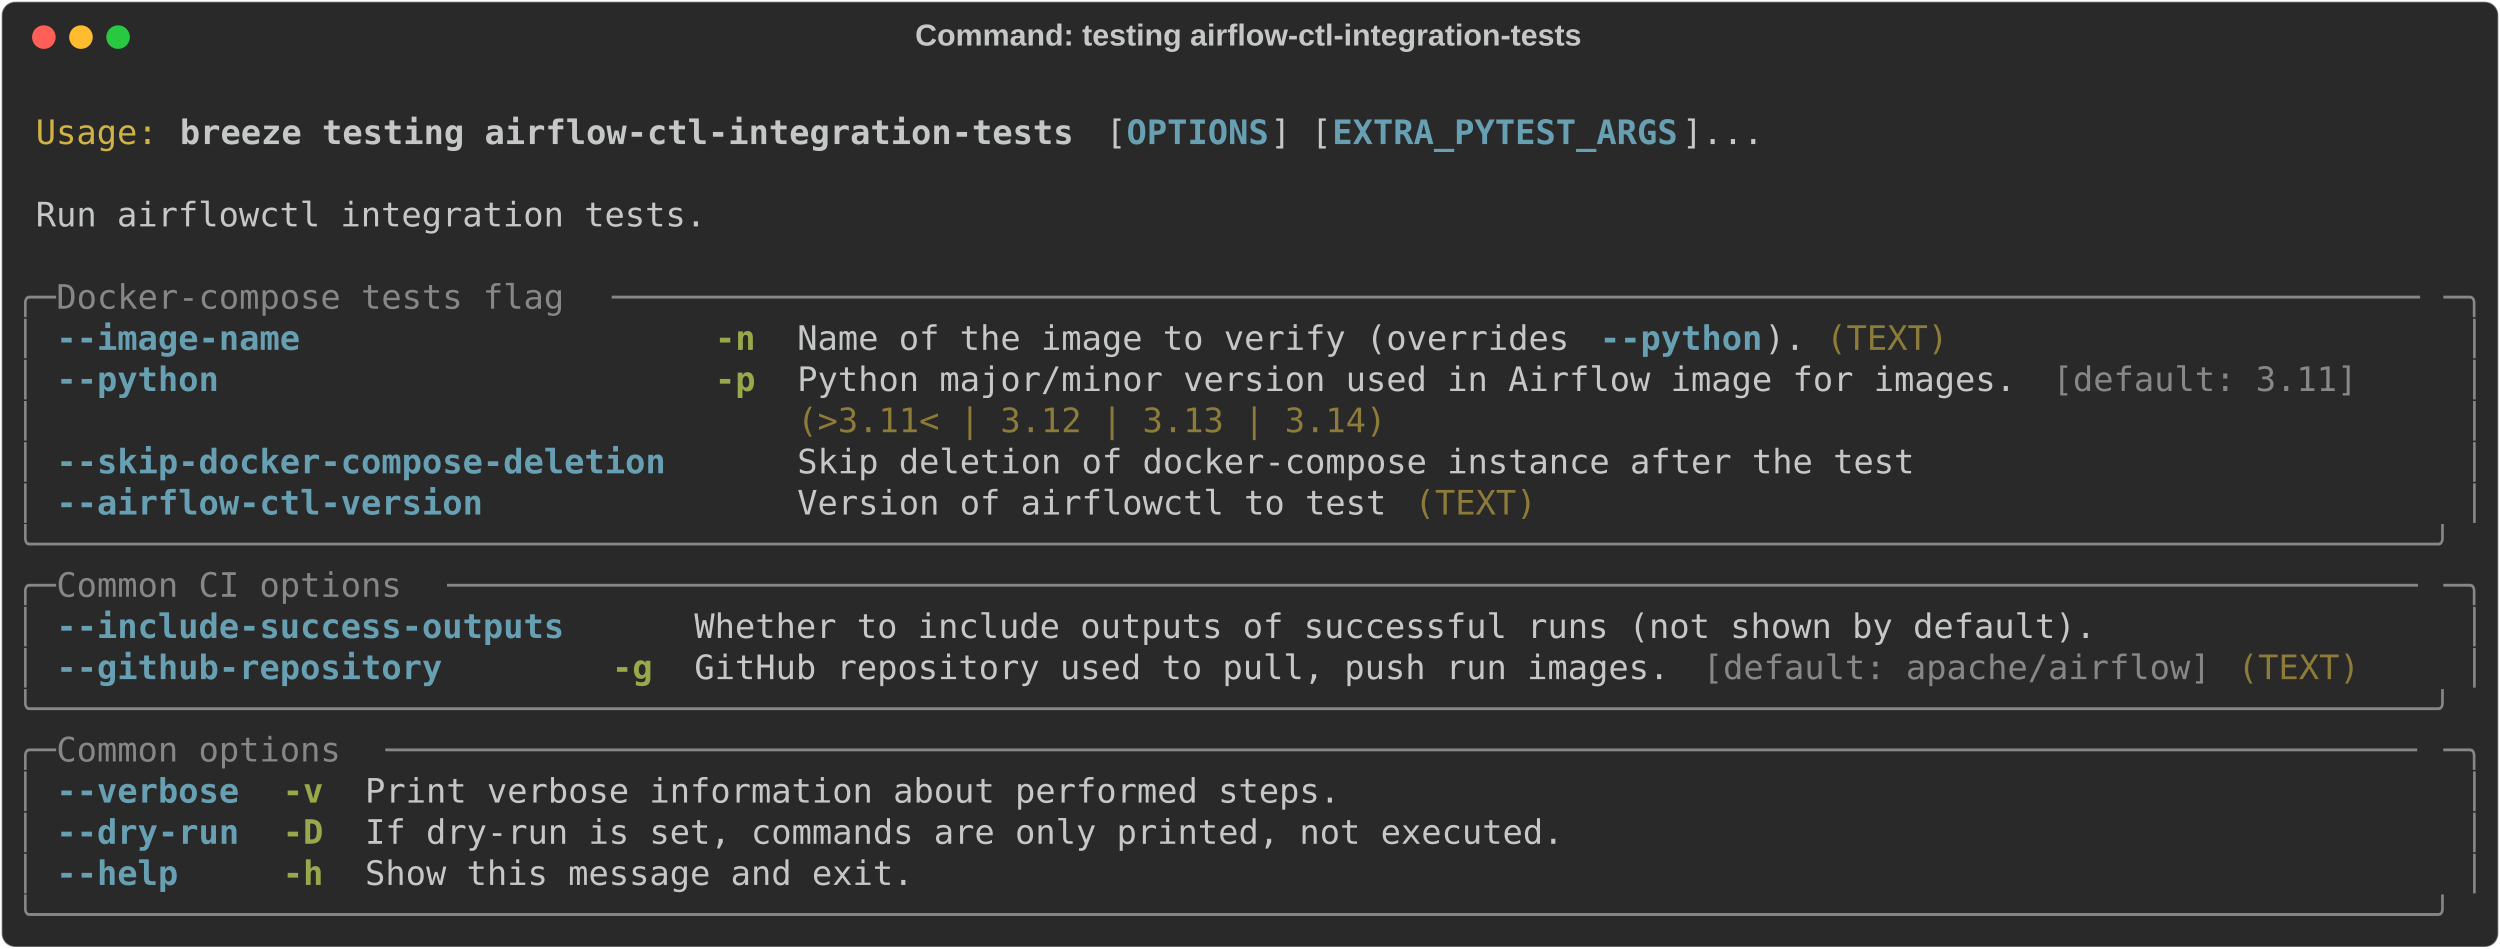
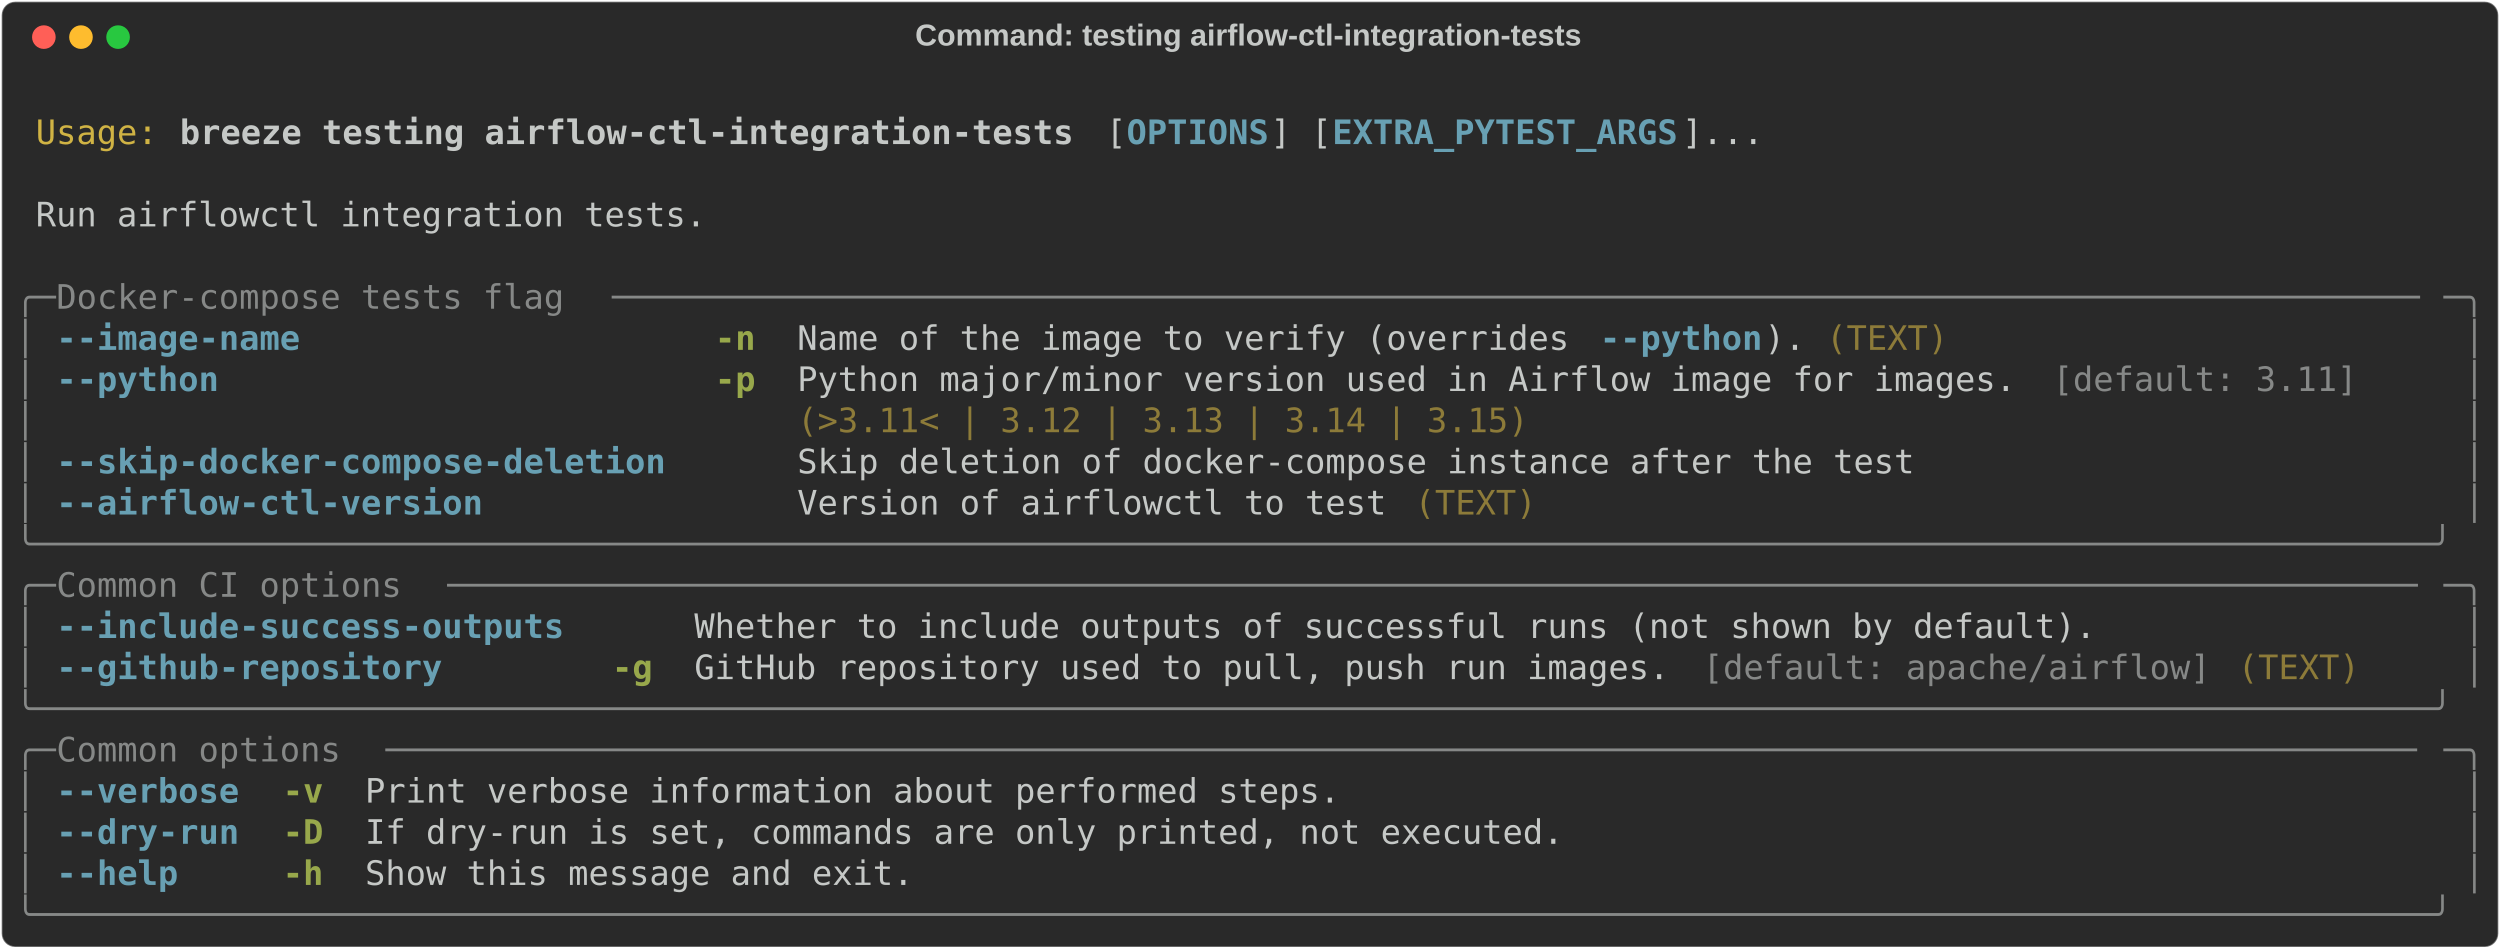
<svg xmlns="http://www.w3.org/2000/svg" class="rich-terminal" viewBox="0 0 1482 562.4">
  <style>

    @font-face {
        font-family: "Fira Code";
        src: local("FiraCode-Regular"),
                url("https://cdnjs.cloudflare.com/ajax/libs/firacode/6.2.0/woff2/FiraCode-Regular.woff2") format("woff2"),
                url("https://cdnjs.cloudflare.com/ajax/libs/firacode/6.2.0/woff/FiraCode-Regular.woff") format("woff");
        font-style: normal;
        font-weight: 400;
    }
    @font-face {
        font-family: "Fira Code";
        src: local("FiraCode-Bold"),
                url("https://cdnjs.cloudflare.com/ajax/libs/firacode/6.2.0/woff2/FiraCode-Bold.woff2") format("woff2"),
                url("https://cdnjs.cloudflare.com/ajax/libs/firacode/6.2.0/woff/FiraCode-Bold.woff") format("woff");
        font-style: bold;
        font-weight: 700;
    }

    .breeze-testing-airflow-ctl-integration-tests-matrix {
        font-family: Fira Code, monospace;
        font-size: 20px;
        line-height: 24.4px;
        font-variant-east-asian: full-width;
    }

    .breeze-testing-airflow-ctl-integration-tests-title {
        font-size: 18px;
        font-weight: bold;
        font-family: arial;
    }

    .breeze-testing-airflow-ctl-integration-tests-r1 { fill: #c5c8c6 }
.breeze-testing-airflow-ctl-integration-tests-r2 { fill: #d0b344 }
.breeze-testing-airflow-ctl-integration-tests-r3 { fill: #c5c8c6;font-weight: bold }
.breeze-testing-airflow-ctl-integration-tests-r4 { fill: #68a0b3;font-weight: bold }
.breeze-testing-airflow-ctl-integration-tests-r5 { fill: #868887 }
.breeze-testing-airflow-ctl-integration-tests-r6 { fill: #98a84b;font-weight: bold }
.breeze-testing-airflow-ctl-integration-tests-r7 { fill: #8d7b39 }
    </style>
  <defs>
    <clipPath id="breeze-testing-airflow-ctl-integration-tests-clip-terminal">
      <rect x="0" y="0" width="1463.0" height="511.4" />
    </clipPath>
    <clipPath id="breeze-testing-airflow-ctl-integration-tests-line-0">
      <rect x="0" y="1.5" width="1464" height="24.65" />
    </clipPath>
    <clipPath id="breeze-testing-airflow-ctl-integration-tests-line-1">
      <rect x="0" y="25.9" width="1464" height="24.65" />
    </clipPath>
    <clipPath id="breeze-testing-airflow-ctl-integration-tests-line-2">
      <rect x="0" y="50.3" width="1464" height="24.65" />
    </clipPath>
    <clipPath id="breeze-testing-airflow-ctl-integration-tests-line-3">
      <rect x="0" y="74.7" width="1464" height="24.65" />
    </clipPath>
    <clipPath id="breeze-testing-airflow-ctl-integration-tests-line-4">
      <rect x="0" y="99.1" width="1464" height="24.65" />
    </clipPath>
    <clipPath id="breeze-testing-airflow-ctl-integration-tests-line-5">
      <rect x="0" y="123.5" width="1464" height="24.65" />
    </clipPath>
    <clipPath id="breeze-testing-airflow-ctl-integration-tests-line-6">
      <rect x="0" y="147.9" width="1464" height="24.65" />
    </clipPath>
    <clipPath id="breeze-testing-airflow-ctl-integration-tests-line-7">
      <rect x="0" y="172.3" width="1464" height="24.65" />
    </clipPath>
    <clipPath id="breeze-testing-airflow-ctl-integration-tests-line-8">
      <rect x="0" y="196.7" width="1464" height="24.65" />
    </clipPath>
    <clipPath id="breeze-testing-airflow-ctl-integration-tests-line-9">
      <rect x="0" y="221.1" width="1464" height="24.65" />
    </clipPath>
    <clipPath id="breeze-testing-airflow-ctl-integration-tests-line-10">
      <rect x="0" y="245.5" width="1464" height="24.65" />
    </clipPath>
    <clipPath id="breeze-testing-airflow-ctl-integration-tests-line-11">
      <rect x="0" y="269.9" width="1464" height="24.65" />
    </clipPath>
    <clipPath id="breeze-testing-airflow-ctl-integration-tests-line-12">
      <rect x="0" y="294.3" width="1464" height="24.65" />
    </clipPath>
    <clipPath id="breeze-testing-airflow-ctl-integration-tests-line-13">
      <rect x="0" y="318.7" width="1464" height="24.65" />
    </clipPath>
    <clipPath id="breeze-testing-airflow-ctl-integration-tests-line-14">
      <rect x="0" y="343.1" width="1464" height="24.65" />
    </clipPath>
    <clipPath id="breeze-testing-airflow-ctl-integration-tests-line-15">
      <rect x="0" y="367.5" width="1464" height="24.65" />
    </clipPath>
    <clipPath id="breeze-testing-airflow-ctl-integration-tests-line-16">
      <rect x="0" y="391.9" width="1464" height="24.65" />
    </clipPath>
    <clipPath id="breeze-testing-airflow-ctl-integration-tests-line-17">
      <rect x="0" y="416.3" width="1464" height="24.65" />
    </clipPath>
    <clipPath id="breeze-testing-airflow-ctl-integration-tests-line-18">
      <rect x="0" y="440.7" width="1464" height="24.65" />
    </clipPath>
    <clipPath id="breeze-testing-airflow-ctl-integration-tests-line-19">
      <rect x="0" y="465.1" width="1464" height="24.65" />
    </clipPath>
  </defs>
  <rect fill="#292929" stroke="rgba(255,255,255,0.35)" stroke-width="1" x="1" y="1" width="1480" height="560.4" rx="8" />
  <text class="breeze-testing-airflow-ctl-integration-tests-title" fill="#c5c8c6" text-anchor="middle" x="740" y="27">Command: testing airflow-ctl-integration-tests</text>
  <g transform="translate(26,22)">
    <circle cx="0" cy="0" r="7" fill="#ff5f57" />
    <circle cx="22" cy="0" r="7" fill="#febc2e" />
    <circle cx="44" cy="0" r="7" fill="#28c840" />
  </g>
  <g transform="translate(9, 41)" clip-path="url(#breeze-testing-airflow-ctl-integration-tests-clip-terminal)">
    <g class="breeze-testing-airflow-ctl-integration-tests-matrix">
      <text class="breeze-testing-airflow-ctl-integration-tests-r1" x="1464" y="20" textLength="12.2" clip-path="url(#breeze-testing-airflow-ctl-integration-tests-line-0)">
</text>
      <text class="breeze-testing-airflow-ctl-integration-tests-r2" x="12.2" y="44.4" textLength="73.2" clip-path="url(#breeze-testing-airflow-ctl-integration-tests-line-1)">Usage:</text>
      <text class="breeze-testing-airflow-ctl-integration-tests-r3" x="97.6" y="44.4" textLength="536.8" clip-path="url(#breeze-testing-airflow-ctl-integration-tests-line-1)">breeze testing airflow-ctl-integration-tests</text>
      <text class="breeze-testing-airflow-ctl-integration-tests-r1" x="646.6" y="44.4" textLength="12.2" clip-path="url(#breeze-testing-airflow-ctl-integration-tests-line-1)">[</text>
      <text class="breeze-testing-airflow-ctl-integration-tests-r4" x="658.8" y="44.4" textLength="85.4" clip-path="url(#breeze-testing-airflow-ctl-integration-tests-line-1)">OPTIONS</text>
      <text class="breeze-testing-airflow-ctl-integration-tests-r1" x="744.2" y="44.4" textLength="36.6" clip-path="url(#breeze-testing-airflow-ctl-integration-tests-line-1)">] [</text>
      <text class="breeze-testing-airflow-ctl-integration-tests-r4" x="780.8" y="44.4" textLength="207.4" clip-path="url(#breeze-testing-airflow-ctl-integration-tests-line-1)">EXTRA_PYTEST_ARGS</text>
      <text class="breeze-testing-airflow-ctl-integration-tests-r1" x="988.2" y="44.4" textLength="48.8" clip-path="url(#breeze-testing-airflow-ctl-integration-tests-line-1)">]...</text>
      <text class="breeze-testing-airflow-ctl-integration-tests-r1" x="1464" y="44.4" textLength="12.2" clip-path="url(#breeze-testing-airflow-ctl-integration-tests-line-1)">
</text>
      <text class="breeze-testing-airflow-ctl-integration-tests-r1" x="1464" y="68.8" textLength="12.2" clip-path="url(#breeze-testing-airflow-ctl-integration-tests-line-2)">
</text>
      <text class="breeze-testing-airflow-ctl-integration-tests-r1" x="12.2" y="93.2" textLength="402.6" clip-path="url(#breeze-testing-airflow-ctl-integration-tests-line-3)">Run airflowctl integration tests.</text>
      <text class="breeze-testing-airflow-ctl-integration-tests-r1" x="1464" y="93.2" textLength="12.2" clip-path="url(#breeze-testing-airflow-ctl-integration-tests-line-3)">
</text>
      <text class="breeze-testing-airflow-ctl-integration-tests-r1" x="1464" y="117.6" textLength="12.2" clip-path="url(#breeze-testing-airflow-ctl-integration-tests-line-4)">
</text>
      <text class="breeze-testing-airflow-ctl-integration-tests-r5" x="0" y="142" textLength="24.4" clip-path="url(#breeze-testing-airflow-ctl-integration-tests-line-5)">╭─</text>
      <text class="breeze-testing-airflow-ctl-integration-tests-r5" x="24.4" y="142" textLength="329.4" clip-path="url(#breeze-testing-airflow-ctl-integration-tests-line-5)"> Docker-compose tests flag </text>
      <text class="breeze-testing-airflow-ctl-integration-tests-r5" x="353.8" y="142" textLength="1085.8" clip-path="url(#breeze-testing-airflow-ctl-integration-tests-line-5)">─────────────────────────────────────────────────────────────────────────────────────────</text>
      <text class="breeze-testing-airflow-ctl-integration-tests-r5" x="1439.6" y="142" textLength="24.4" clip-path="url(#breeze-testing-airflow-ctl-integration-tests-line-5)">─╮</text>
      <text class="breeze-testing-airflow-ctl-integration-tests-r1" x="1464" y="142" textLength="12.2" clip-path="url(#breeze-testing-airflow-ctl-integration-tests-line-5)">
</text>
      <text class="breeze-testing-airflow-ctl-integration-tests-r5" x="0" y="166.4" textLength="12.2" clip-path="url(#breeze-testing-airflow-ctl-integration-tests-line-6)">│</text>
      <text class="breeze-testing-airflow-ctl-integration-tests-r4" x="24.4" y="166.4" textLength="366" clip-path="url(#breeze-testing-airflow-ctl-integration-tests-line-6)">--image-name                  </text>
      <text class="breeze-testing-airflow-ctl-integration-tests-r6" x="414.8" y="166.4" textLength="24.4" clip-path="url(#breeze-testing-airflow-ctl-integration-tests-line-6)">-n</text>
      <text class="breeze-testing-airflow-ctl-integration-tests-r1" x="463.6" y="166.4" textLength="475.8" clip-path="url(#breeze-testing-airflow-ctl-integration-tests-line-6)">Name of the image to verify (overrides </text>
      <text class="breeze-testing-airflow-ctl-integration-tests-r4" x="939.4" y="166.4" textLength="97.6" clip-path="url(#breeze-testing-airflow-ctl-integration-tests-line-6)">--python</text>
      <text class="breeze-testing-airflow-ctl-integration-tests-r1" x="1037" y="166.4" textLength="36.6" clip-path="url(#breeze-testing-airflow-ctl-integration-tests-line-6)">). </text>
      <text class="breeze-testing-airflow-ctl-integration-tests-r7" x="1073.6" y="166.4" textLength="73.2" clip-path="url(#breeze-testing-airflow-ctl-integration-tests-line-6)">(TEXT)</text>
      <text class="breeze-testing-airflow-ctl-integration-tests-r5" x="1451.8" y="166.4" textLength="12.2" clip-path="url(#breeze-testing-airflow-ctl-integration-tests-line-6)">│</text>
      <text class="breeze-testing-airflow-ctl-integration-tests-r1" x="1464" y="166.4" textLength="12.2" clip-path="url(#breeze-testing-airflow-ctl-integration-tests-line-6)">
</text>
      <text class="breeze-testing-airflow-ctl-integration-tests-r5" x="0" y="190.8" textLength="12.2" clip-path="url(#breeze-testing-airflow-ctl-integration-tests-line-7)">│</text>
      <text class="breeze-testing-airflow-ctl-integration-tests-r4" x="24.4" y="190.8" textLength="366" clip-path="url(#breeze-testing-airflow-ctl-integration-tests-line-7)">--python                      </text>
      <text class="breeze-testing-airflow-ctl-integration-tests-r6" x="414.8" y="190.8" textLength="24.4" clip-path="url(#breeze-testing-airflow-ctl-integration-tests-line-7)">-p</text>
      <text class="breeze-testing-airflow-ctl-integration-tests-r1" x="463.6" y="190.8" textLength="744.2" clip-path="url(#breeze-testing-airflow-ctl-integration-tests-line-7)">Python major/minor version used in Airflow image for images. </text>
      <text class="breeze-testing-airflow-ctl-integration-tests-r5" x="1207.8" y="190.8" textLength="183" clip-path="url(#breeze-testing-airflow-ctl-integration-tests-line-7)">[default: 3.11]</text>
      <text class="breeze-testing-airflow-ctl-integration-tests-r5" x="1451.8" y="190.8" textLength="12.2" clip-path="url(#breeze-testing-airflow-ctl-integration-tests-line-7)">│</text>
      <text class="breeze-testing-airflow-ctl-integration-tests-r1" x="1464" y="190.8" textLength="12.2" clip-path="url(#breeze-testing-airflow-ctl-integration-tests-line-7)">
</text>
      <text class="breeze-testing-airflow-ctl-integration-tests-r5" x="0" y="215.2" textLength="12.2" clip-path="url(#breeze-testing-airflow-ctl-integration-tests-line-8)">│</text>
-       <text class="breeze-testing-airflow-ctl-integration-tests-r7" x="463.6" y="215.2" textLength="353.8" clip-path="url(#breeze-testing-airflow-ctl-integration-tests-line-8)">(&gt;3.11&lt; | 3.12 | 3.13 | 3.14)</text>
+       <text class="breeze-testing-airflow-ctl-integration-tests-r7" x="463.6" y="215.2" textLength="439.2" clip-path="url(#breeze-testing-airflow-ctl-integration-tests-line-8)">(&gt;3.11&lt; | 3.12 | 3.13 | 3.14 | 3.15)</text>
      <text class="breeze-testing-airflow-ctl-integration-tests-r5" x="1451.8" y="215.2" textLength="12.2" clip-path="url(#breeze-testing-airflow-ctl-integration-tests-line-8)">│</text>
      <text class="breeze-testing-airflow-ctl-integration-tests-r1" x="1464" y="215.2" textLength="12.2" clip-path="url(#breeze-testing-airflow-ctl-integration-tests-line-8)">
</text>
      <text class="breeze-testing-airflow-ctl-integration-tests-r5" x="0" y="239.6" textLength="12.2" clip-path="url(#breeze-testing-airflow-ctl-integration-tests-line-9)">│</text>
      <text class="breeze-testing-airflow-ctl-integration-tests-r4" x="24.4" y="239.6" textLength="366" clip-path="url(#breeze-testing-airflow-ctl-integration-tests-line-9)">--skip-docker-compose-deletion</text>
      <text class="breeze-testing-airflow-ctl-integration-tests-r1" x="463.6" y="239.6" textLength="671" clip-path="url(#breeze-testing-airflow-ctl-integration-tests-line-9)">Skip deletion of docker-compose instance after the test</text>
      <text class="breeze-testing-airflow-ctl-integration-tests-r5" x="1451.8" y="239.6" textLength="12.2" clip-path="url(#breeze-testing-airflow-ctl-integration-tests-line-9)">│</text>
      <text class="breeze-testing-airflow-ctl-integration-tests-r1" x="1464" y="239.6" textLength="12.2" clip-path="url(#breeze-testing-airflow-ctl-integration-tests-line-9)">
</text>
      <text class="breeze-testing-airflow-ctl-integration-tests-r5" x="0" y="264" textLength="12.2" clip-path="url(#breeze-testing-airflow-ctl-integration-tests-line-10)">│</text>
      <text class="breeze-testing-airflow-ctl-integration-tests-r4" x="24.4" y="264" textLength="366" clip-path="url(#breeze-testing-airflow-ctl-integration-tests-line-10)">--airflow-ctl-version         </text>
      <text class="breeze-testing-airflow-ctl-integration-tests-r1" x="463.6" y="264" textLength="366" clip-path="url(#breeze-testing-airflow-ctl-integration-tests-line-10)">Version of airflowctl to test </text>
      <text class="breeze-testing-airflow-ctl-integration-tests-r7" x="829.6" y="264" textLength="73.2" clip-path="url(#breeze-testing-airflow-ctl-integration-tests-line-10)">(TEXT)</text>
      <text class="breeze-testing-airflow-ctl-integration-tests-r5" x="1451.8" y="264" textLength="12.2" clip-path="url(#breeze-testing-airflow-ctl-integration-tests-line-10)">│</text>
      <text class="breeze-testing-airflow-ctl-integration-tests-r1" x="1464" y="264" textLength="12.2" clip-path="url(#breeze-testing-airflow-ctl-integration-tests-line-10)">
</text>
      <text class="breeze-testing-airflow-ctl-integration-tests-r5" x="0" y="288.4" textLength="1464" clip-path="url(#breeze-testing-airflow-ctl-integration-tests-line-11)">╰──────────────────────────────────────────────────────────────────────────────────────────────────────────────────────╯</text>
      <text class="breeze-testing-airflow-ctl-integration-tests-r1" x="1464" y="288.4" textLength="12.2" clip-path="url(#breeze-testing-airflow-ctl-integration-tests-line-11)">
</text>
      <text class="breeze-testing-airflow-ctl-integration-tests-r5" x="0" y="312.8" textLength="24.4" clip-path="url(#breeze-testing-airflow-ctl-integration-tests-line-12)">╭─</text>
      <text class="breeze-testing-airflow-ctl-integration-tests-r5" x="24.4" y="312.8" textLength="231.8" clip-path="url(#breeze-testing-airflow-ctl-integration-tests-line-12)"> Common CI options </text>
      <text class="breeze-testing-airflow-ctl-integration-tests-r5" x="256.2" y="312.8" textLength="1183.4" clip-path="url(#breeze-testing-airflow-ctl-integration-tests-line-12)">─────────────────────────────────────────────────────────────────────────────────────────────────</text>
      <text class="breeze-testing-airflow-ctl-integration-tests-r5" x="1439.6" y="312.8" textLength="24.4" clip-path="url(#breeze-testing-airflow-ctl-integration-tests-line-12)">─╮</text>
      <text class="breeze-testing-airflow-ctl-integration-tests-r1" x="1464" y="312.8" textLength="12.2" clip-path="url(#breeze-testing-airflow-ctl-integration-tests-line-12)">
</text>
      <text class="breeze-testing-airflow-ctl-integration-tests-r5" x="0" y="337.2" textLength="12.2" clip-path="url(#breeze-testing-airflow-ctl-integration-tests-line-13)">│</text>
      <text class="breeze-testing-airflow-ctl-integration-tests-r4" x="24.4" y="337.2" textLength="305" clip-path="url(#breeze-testing-airflow-ctl-integration-tests-line-13)">--include-success-outputs</text>
      <text class="breeze-testing-airflow-ctl-integration-tests-r1" x="402.6" y="337.2" textLength="841.8" clip-path="url(#breeze-testing-airflow-ctl-integration-tests-line-13)">Whether to include outputs of successful runs (not shown by default).</text>
      <text class="breeze-testing-airflow-ctl-integration-tests-r5" x="1451.8" y="337.2" textLength="12.2" clip-path="url(#breeze-testing-airflow-ctl-integration-tests-line-13)">│</text>
      <text class="breeze-testing-airflow-ctl-integration-tests-r1" x="1464" y="337.2" textLength="12.2" clip-path="url(#breeze-testing-airflow-ctl-integration-tests-line-13)">
</text>
      <text class="breeze-testing-airflow-ctl-integration-tests-r5" x="0" y="361.6" textLength="12.2" clip-path="url(#breeze-testing-airflow-ctl-integration-tests-line-14)">│</text>
      <text class="breeze-testing-airflow-ctl-integration-tests-r4" x="24.4" y="361.6" textLength="305" clip-path="url(#breeze-testing-airflow-ctl-integration-tests-line-14)">--github-repository      </text>
      <text class="breeze-testing-airflow-ctl-integration-tests-r6" x="353.8" y="361.6" textLength="24.4" clip-path="url(#breeze-testing-airflow-ctl-integration-tests-line-14)">-g</text>
      <text class="breeze-testing-airflow-ctl-integration-tests-r1" x="402.6" y="361.6" textLength="597.8" clip-path="url(#breeze-testing-airflow-ctl-integration-tests-line-14)">GitHub repository used to pull, push run images. </text>
      <text class="breeze-testing-airflow-ctl-integration-tests-r5" x="1000.4" y="361.6" textLength="305" clip-path="url(#breeze-testing-airflow-ctl-integration-tests-line-14)">[default: apache/airflow]</text>
      <text class="breeze-testing-airflow-ctl-integration-tests-r7" x="1317.6" y="361.6" textLength="73.2" clip-path="url(#breeze-testing-airflow-ctl-integration-tests-line-14)">(TEXT)</text>
      <text class="breeze-testing-airflow-ctl-integration-tests-r5" x="1451.8" y="361.6" textLength="12.2" clip-path="url(#breeze-testing-airflow-ctl-integration-tests-line-14)">│</text>
      <text class="breeze-testing-airflow-ctl-integration-tests-r1" x="1464" y="361.6" textLength="12.2" clip-path="url(#breeze-testing-airflow-ctl-integration-tests-line-14)">
</text>
      <text class="breeze-testing-airflow-ctl-integration-tests-r5" x="0" y="386" textLength="1464" clip-path="url(#breeze-testing-airflow-ctl-integration-tests-line-15)">╰──────────────────────────────────────────────────────────────────────────────────────────────────────────────────────╯</text>
      <text class="breeze-testing-airflow-ctl-integration-tests-r1" x="1464" y="386" textLength="12.2" clip-path="url(#breeze-testing-airflow-ctl-integration-tests-line-15)">
</text>
      <text class="breeze-testing-airflow-ctl-integration-tests-r5" x="0" y="410.4" textLength="24.4" clip-path="url(#breeze-testing-airflow-ctl-integration-tests-line-16)">╭─</text>
      <text class="breeze-testing-airflow-ctl-integration-tests-r5" x="24.4" y="410.4" textLength="195.2" clip-path="url(#breeze-testing-airflow-ctl-integration-tests-line-16)"> Common options </text>
      <text class="breeze-testing-airflow-ctl-integration-tests-r5" x="219.6" y="410.4" textLength="1220" clip-path="url(#breeze-testing-airflow-ctl-integration-tests-line-16)">────────────────────────────────────────────────────────────────────────────────────────────────────</text>
      <text class="breeze-testing-airflow-ctl-integration-tests-r5" x="1439.6" y="410.4" textLength="24.4" clip-path="url(#breeze-testing-airflow-ctl-integration-tests-line-16)">─╮</text>
      <text class="breeze-testing-airflow-ctl-integration-tests-r1" x="1464" y="410.4" textLength="12.2" clip-path="url(#breeze-testing-airflow-ctl-integration-tests-line-16)">
</text>
      <text class="breeze-testing-airflow-ctl-integration-tests-r5" x="0" y="434.8" textLength="12.2" clip-path="url(#breeze-testing-airflow-ctl-integration-tests-line-17)">│</text>
      <text class="breeze-testing-airflow-ctl-integration-tests-r4" x="24.4" y="434.8" textLength="109.8" clip-path="url(#breeze-testing-airflow-ctl-integration-tests-line-17)">--verbose</text>
      <text class="breeze-testing-airflow-ctl-integration-tests-r6" x="158.6" y="434.8" textLength="24.4" clip-path="url(#breeze-testing-airflow-ctl-integration-tests-line-17)">-v</text>
      <text class="breeze-testing-airflow-ctl-integration-tests-r1" x="207.4" y="434.8" textLength="585.6" clip-path="url(#breeze-testing-airflow-ctl-integration-tests-line-17)">Print verbose information about performed steps.</text>
      <text class="breeze-testing-airflow-ctl-integration-tests-r5" x="1451.8" y="434.8" textLength="12.2" clip-path="url(#breeze-testing-airflow-ctl-integration-tests-line-17)">│</text>
      <text class="breeze-testing-airflow-ctl-integration-tests-r1" x="1464" y="434.8" textLength="12.2" clip-path="url(#breeze-testing-airflow-ctl-integration-tests-line-17)">
</text>
      <text class="breeze-testing-airflow-ctl-integration-tests-r5" x="0" y="459.2" textLength="12.2" clip-path="url(#breeze-testing-airflow-ctl-integration-tests-line-18)">│</text>
      <text class="breeze-testing-airflow-ctl-integration-tests-r4" x="24.4" y="459.2" textLength="109.8" clip-path="url(#breeze-testing-airflow-ctl-integration-tests-line-18)">--dry-run</text>
      <text class="breeze-testing-airflow-ctl-integration-tests-r6" x="158.6" y="459.2" textLength="24.4" clip-path="url(#breeze-testing-airflow-ctl-integration-tests-line-18)">-D</text>
      <text class="breeze-testing-airflow-ctl-integration-tests-r1" x="207.4" y="459.2" textLength="719.8" clip-path="url(#breeze-testing-airflow-ctl-integration-tests-line-18)">If dry-run is set, commands are only printed, not executed.</text>
      <text class="breeze-testing-airflow-ctl-integration-tests-r5" x="1451.8" y="459.2" textLength="12.2" clip-path="url(#breeze-testing-airflow-ctl-integration-tests-line-18)">│</text>
      <text class="breeze-testing-airflow-ctl-integration-tests-r1" x="1464" y="459.2" textLength="12.2" clip-path="url(#breeze-testing-airflow-ctl-integration-tests-line-18)">
</text>
      <text class="breeze-testing-airflow-ctl-integration-tests-r5" x="0" y="483.6" textLength="12.2" clip-path="url(#breeze-testing-airflow-ctl-integration-tests-line-19)">│</text>
      <text class="breeze-testing-airflow-ctl-integration-tests-r4" x="24.4" y="483.6" textLength="109.8" clip-path="url(#breeze-testing-airflow-ctl-integration-tests-line-19)">--help   </text>
      <text class="breeze-testing-airflow-ctl-integration-tests-r6" x="158.6" y="483.6" textLength="24.4" clip-path="url(#breeze-testing-airflow-ctl-integration-tests-line-19)">-h</text>
      <text class="breeze-testing-airflow-ctl-integration-tests-r1" x="207.4" y="483.6" textLength="329.4" clip-path="url(#breeze-testing-airflow-ctl-integration-tests-line-19)">Show this message and exit.</text>
      <text class="breeze-testing-airflow-ctl-integration-tests-r5" x="1451.8" y="483.6" textLength="12.2" clip-path="url(#breeze-testing-airflow-ctl-integration-tests-line-19)">│</text>
      <text class="breeze-testing-airflow-ctl-integration-tests-r1" x="1464" y="483.6" textLength="12.2" clip-path="url(#breeze-testing-airflow-ctl-integration-tests-line-19)">
</text>
      <text class="breeze-testing-airflow-ctl-integration-tests-r5" x="0" y="508" textLength="1464" clip-path="url(#breeze-testing-airflow-ctl-integration-tests-line-20)">╰──────────────────────────────────────────────────────────────────────────────────────────────────────────────────────╯</text>
      <text class="breeze-testing-airflow-ctl-integration-tests-r1" x="1464" y="508" textLength="12.2" clip-path="url(#breeze-testing-airflow-ctl-integration-tests-line-20)">
</text>
    </g>
  </g>
</svg>
